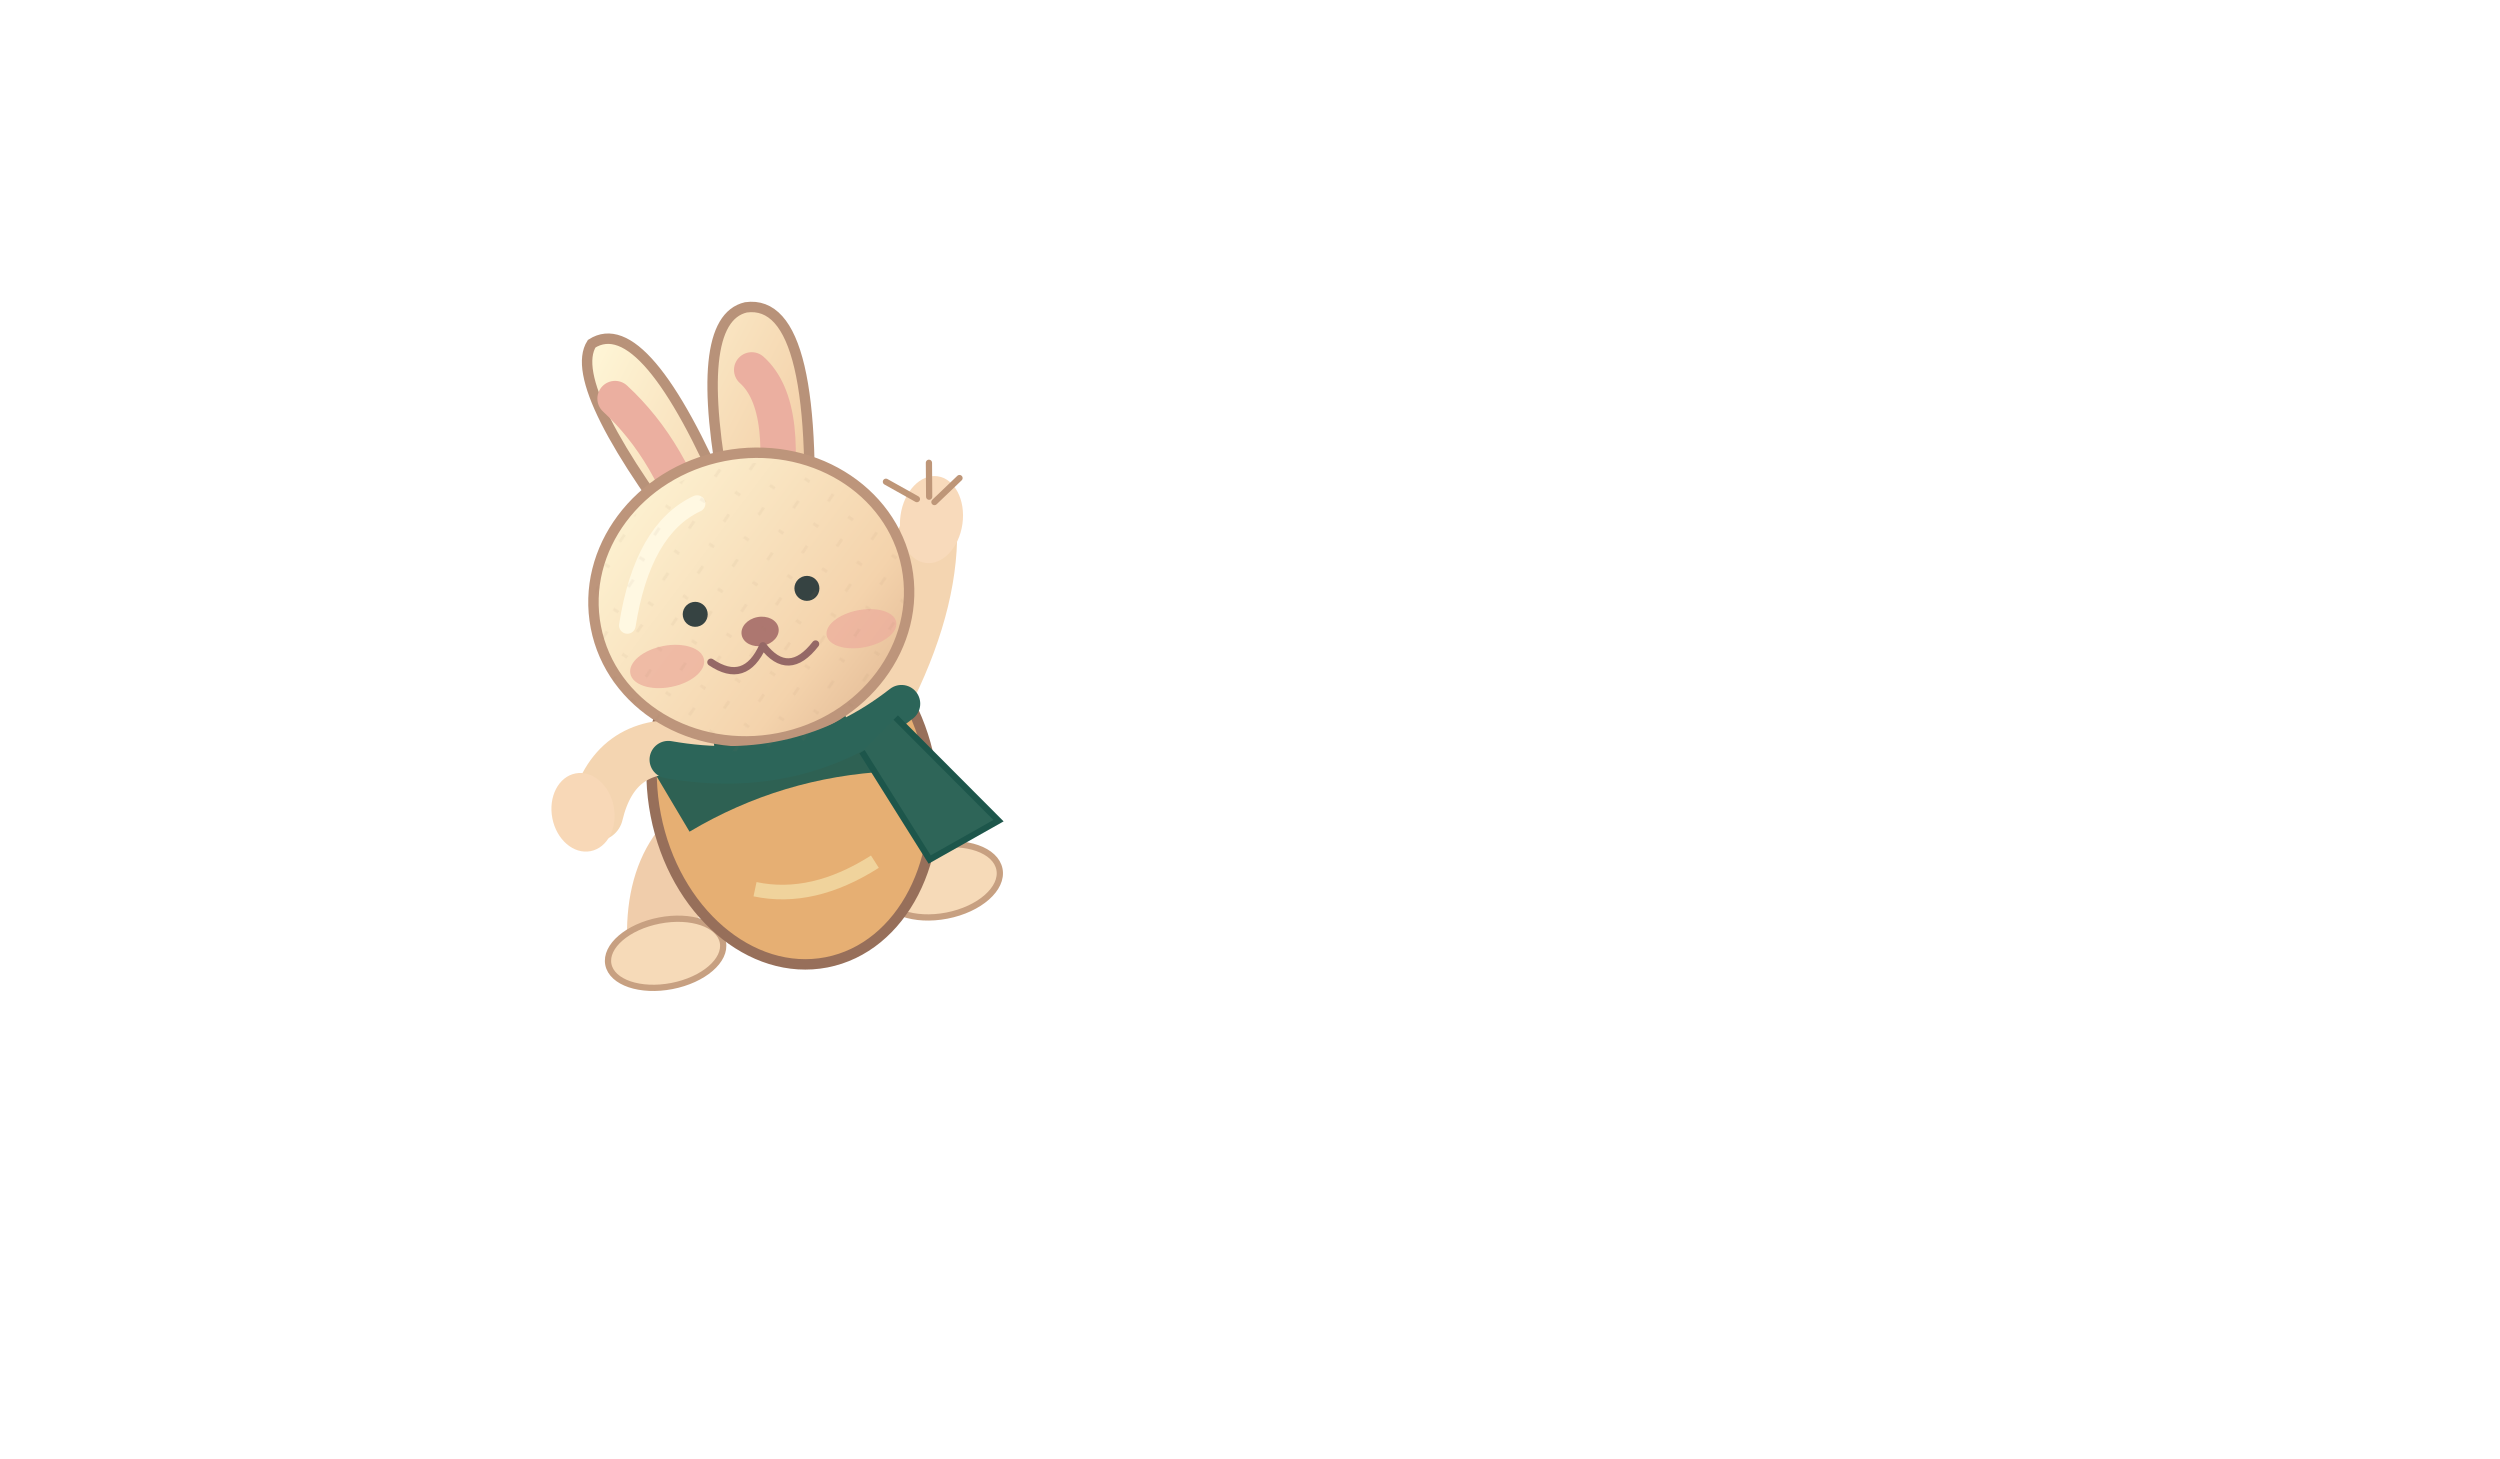
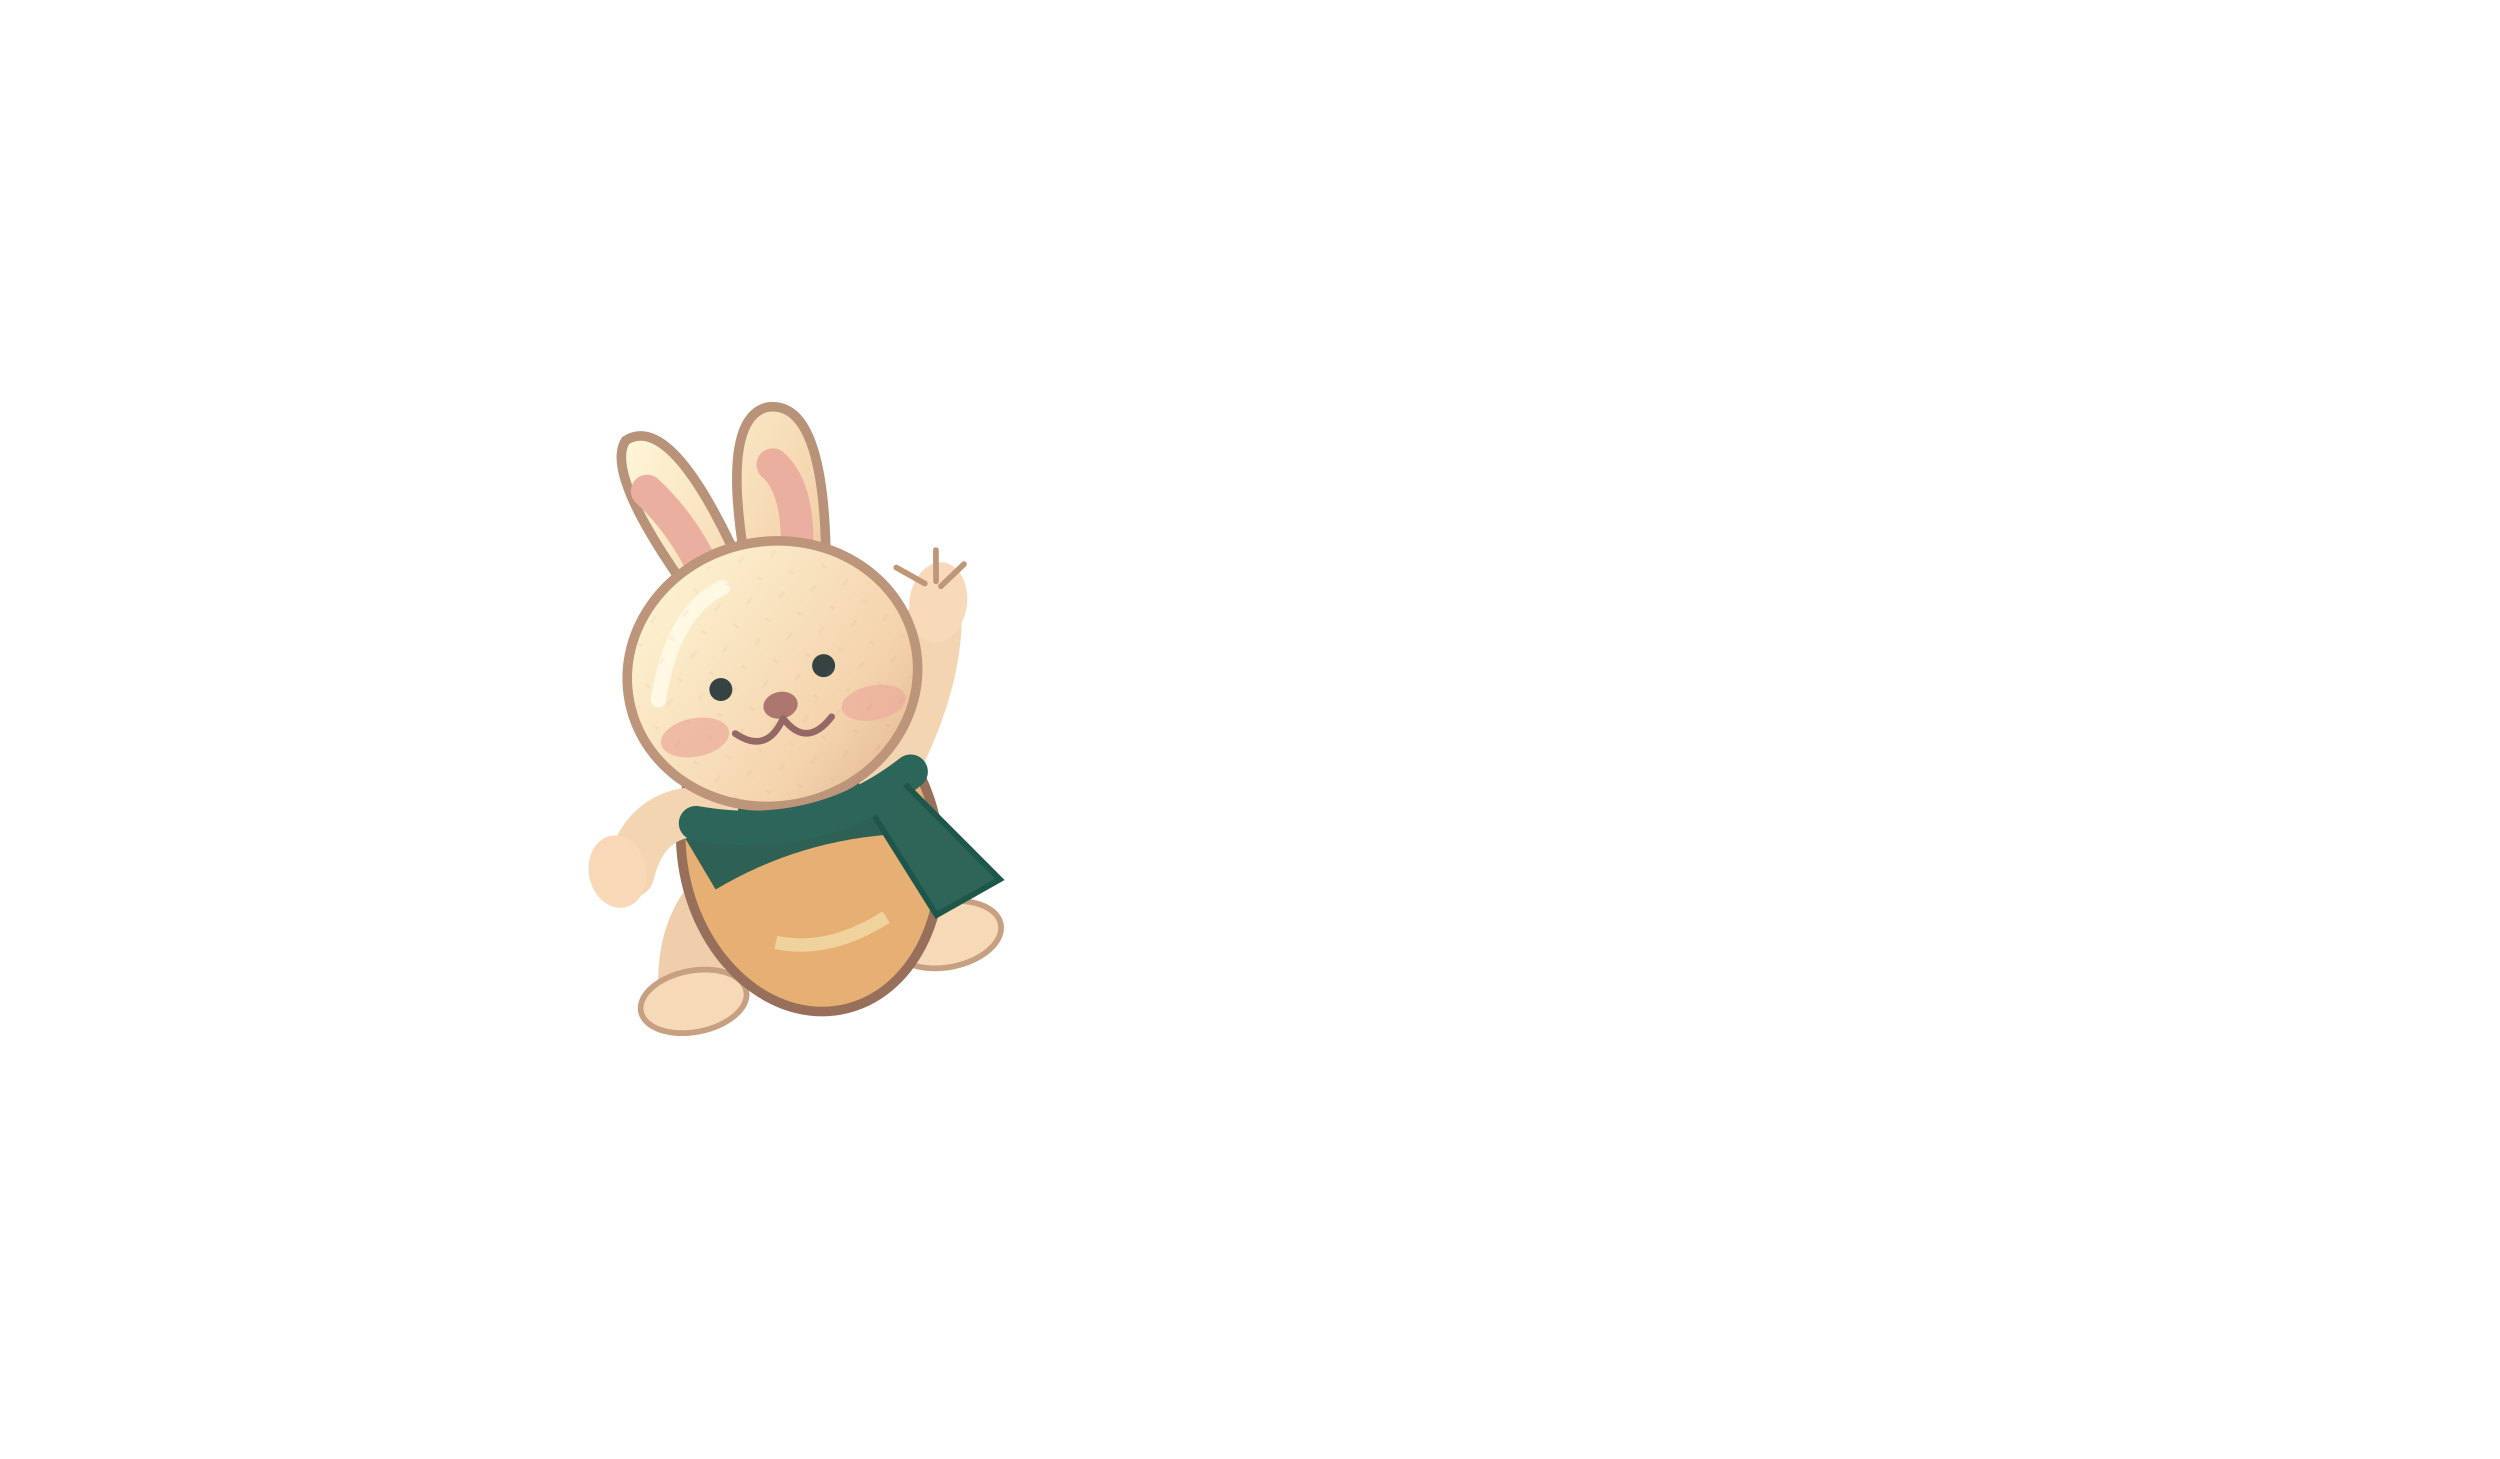
<svg xmlns="http://www.w3.org/2000/svg" viewBox="0 0 1200 700" width="1200" height="700">
  <defs>
    <linearGradient id="cream" x2="1" y2="1">
      <stop stop-color="#FFF8D9" />
      <stop offset=".7" stop-color="#F4D3AC" />
      <stop offset="1" stop-color="#DDB28E" />
    </linearGradient>
    <linearGradient id="orange" x2="1" y2="1">
      <stop stop-color="#F5B070" />
      <stop offset=".65" stop-color="#DB8355" />
      <stop offset="1" stop-color="#BC5B50" />
    </linearGradient>
    <linearGradient id="shirt" x2="1" y2="1">
      <stop stop-color="#DAB66F" />
      <stop offset="1" stop-color="#BA8C61" />
    </linearGradient>
    <pattern id="flecks" width="17" height="22" patternUnits="userSpaceOnUse">
      <path d="m3 3 2 2m10 8-3 3" fill="none" stroke="#9B785F" stroke-width="1.5" opacity=".24" />
    </pattern>
  </defs>
-   <g transform="translate(250 146) rotate(-11 108 190)">
+   <g transform="translate(269 194) scale(.92) rotate(-11 108 190)">
    <path d="M104 243Q56 244 47 294M152 244q-4 34 28 44" stroke="#F0CDAB" stroke-width="34" stroke-linecap="round" fill="none" />
    <ellipse cx="47" cy="302" rx="28" ry="16" fill="#F6DAB8" stroke="#C7A081" stroke-width="3" />
    <ellipse cx="183" cy="293" rx="29" ry="17" fill="#F6DAB8" stroke="#C7A081" stroke-width="3" />
    <path d="M100 122Q51 26 68 8Q96-3 117 95Q117 6 144 5Q181 7 149 133" fill="url(#cream)" stroke="#B89279" stroke-width="5" />
    <path d="M74 36q22 30 26 74M141 35q16 21-6 77" stroke="#EBAFA0" stroke-width="17" stroke-linecap="round" fill="none" />
    <ellipse cx="122" cy="236" rx="67" ry="85" fill="#E6AF73" stroke="#976F5A" stroke-width="5" />
    <path d="M63 229Q116 210 172 218" stroke="#2E6153" stroke-width="38" fill="none" />
    <path d="M95 280q26 11 59-2" fill="none" stroke="#F0D39C" stroke-width="7" />
    <path d="M168 206Q200 167 208 131" stroke="#F4D5B1" stroke-width="29" stroke-linecap="round" fill="none" />
    <ellipse cx="212" cy="122" rx="15" ry="21" fill="#F8DABB" transform="rotate(19 212 122)" />
    <path d="m207 111-13-11m19 11 3-16m-1 19 14-9" stroke="#BE9678" stroke-width="3" stroke-linecap="round" />
    <path d="M76 207Q42 197 27 230" stroke="#F4D5B1" stroke-width="26" fill="none" stroke-linecap="round" />
    <ellipse cx="21" cy="228" rx="15" ry="19" fill="#F8D8B7" />
    <ellipse cx="120" cy="142" rx="76" ry="69" fill="url(#cream)" stroke="#BD957B" stroke-width="5" />
    <path d="M59 144q16-44 44-51" stroke="#FFF8E2" stroke-width="8" fill="none" stroke-linecap="round" />
    <circle cx="92" cy="145" r="6" fill="#364342" />
    <circle cx="147" cy="143" r="6" fill="#364342" />
    <ellipse cx="121" cy="159" rx="9" ry="7" fill="#AD7770" />
    <path d="M121 166q-12 17-26 3m26-3q9 18 25 4" stroke="#956866" stroke-width="3.5" fill="none" stroke-linecap="round" />
    <ellipse cx="74" cy="167" rx="18" ry="10" fill="#ECAD9C" opacity=".75" />
    <ellipse cx="169" cy="167" rx="17" ry="9" fill="#ECAD9C" opacity=".75" />
    <path d="M66 211q60 23 115-5" stroke="#2C6559" stroke-width="18" fill="none" stroke-linecap="round" />
    <path d="m177 212 39 58-36 12-22-57" fill="#2E6558" stroke="#1D564B" stroke-width="3" />
    <ellipse cx="120" cy="147" rx="77" ry="69" fill="url(#flecks)" opacity=".27" />
  </g>
</svg>
